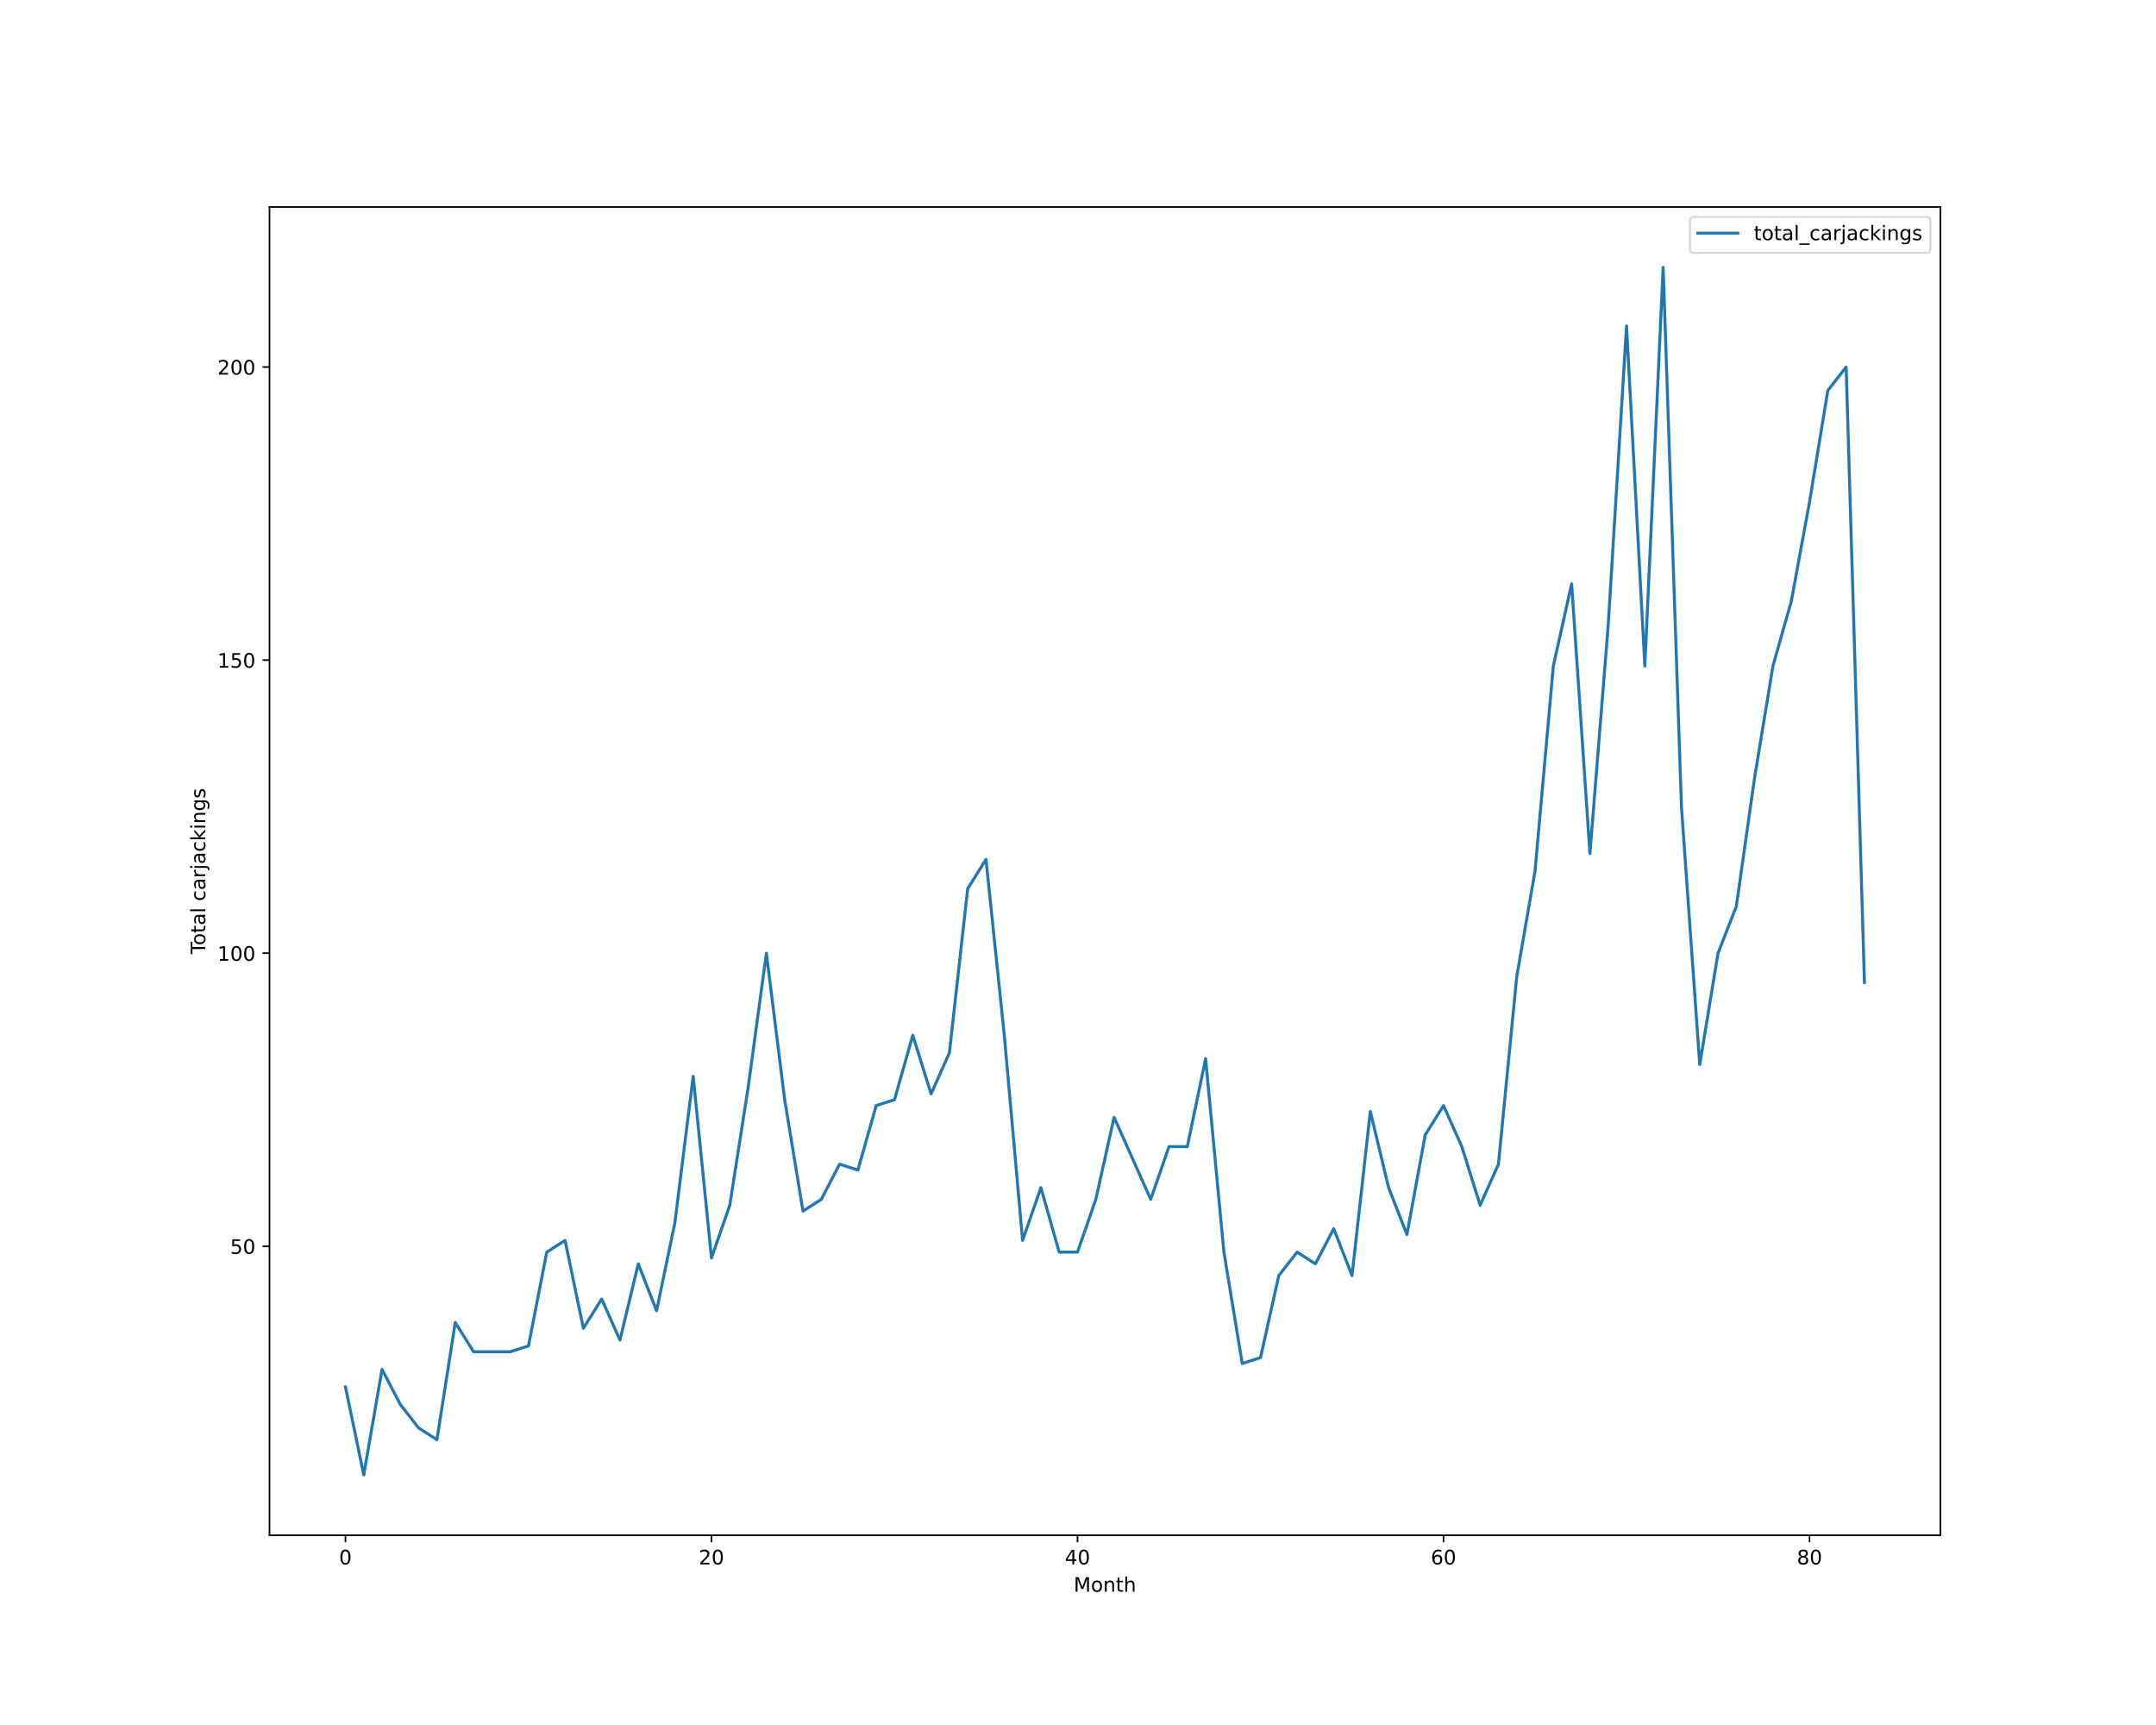
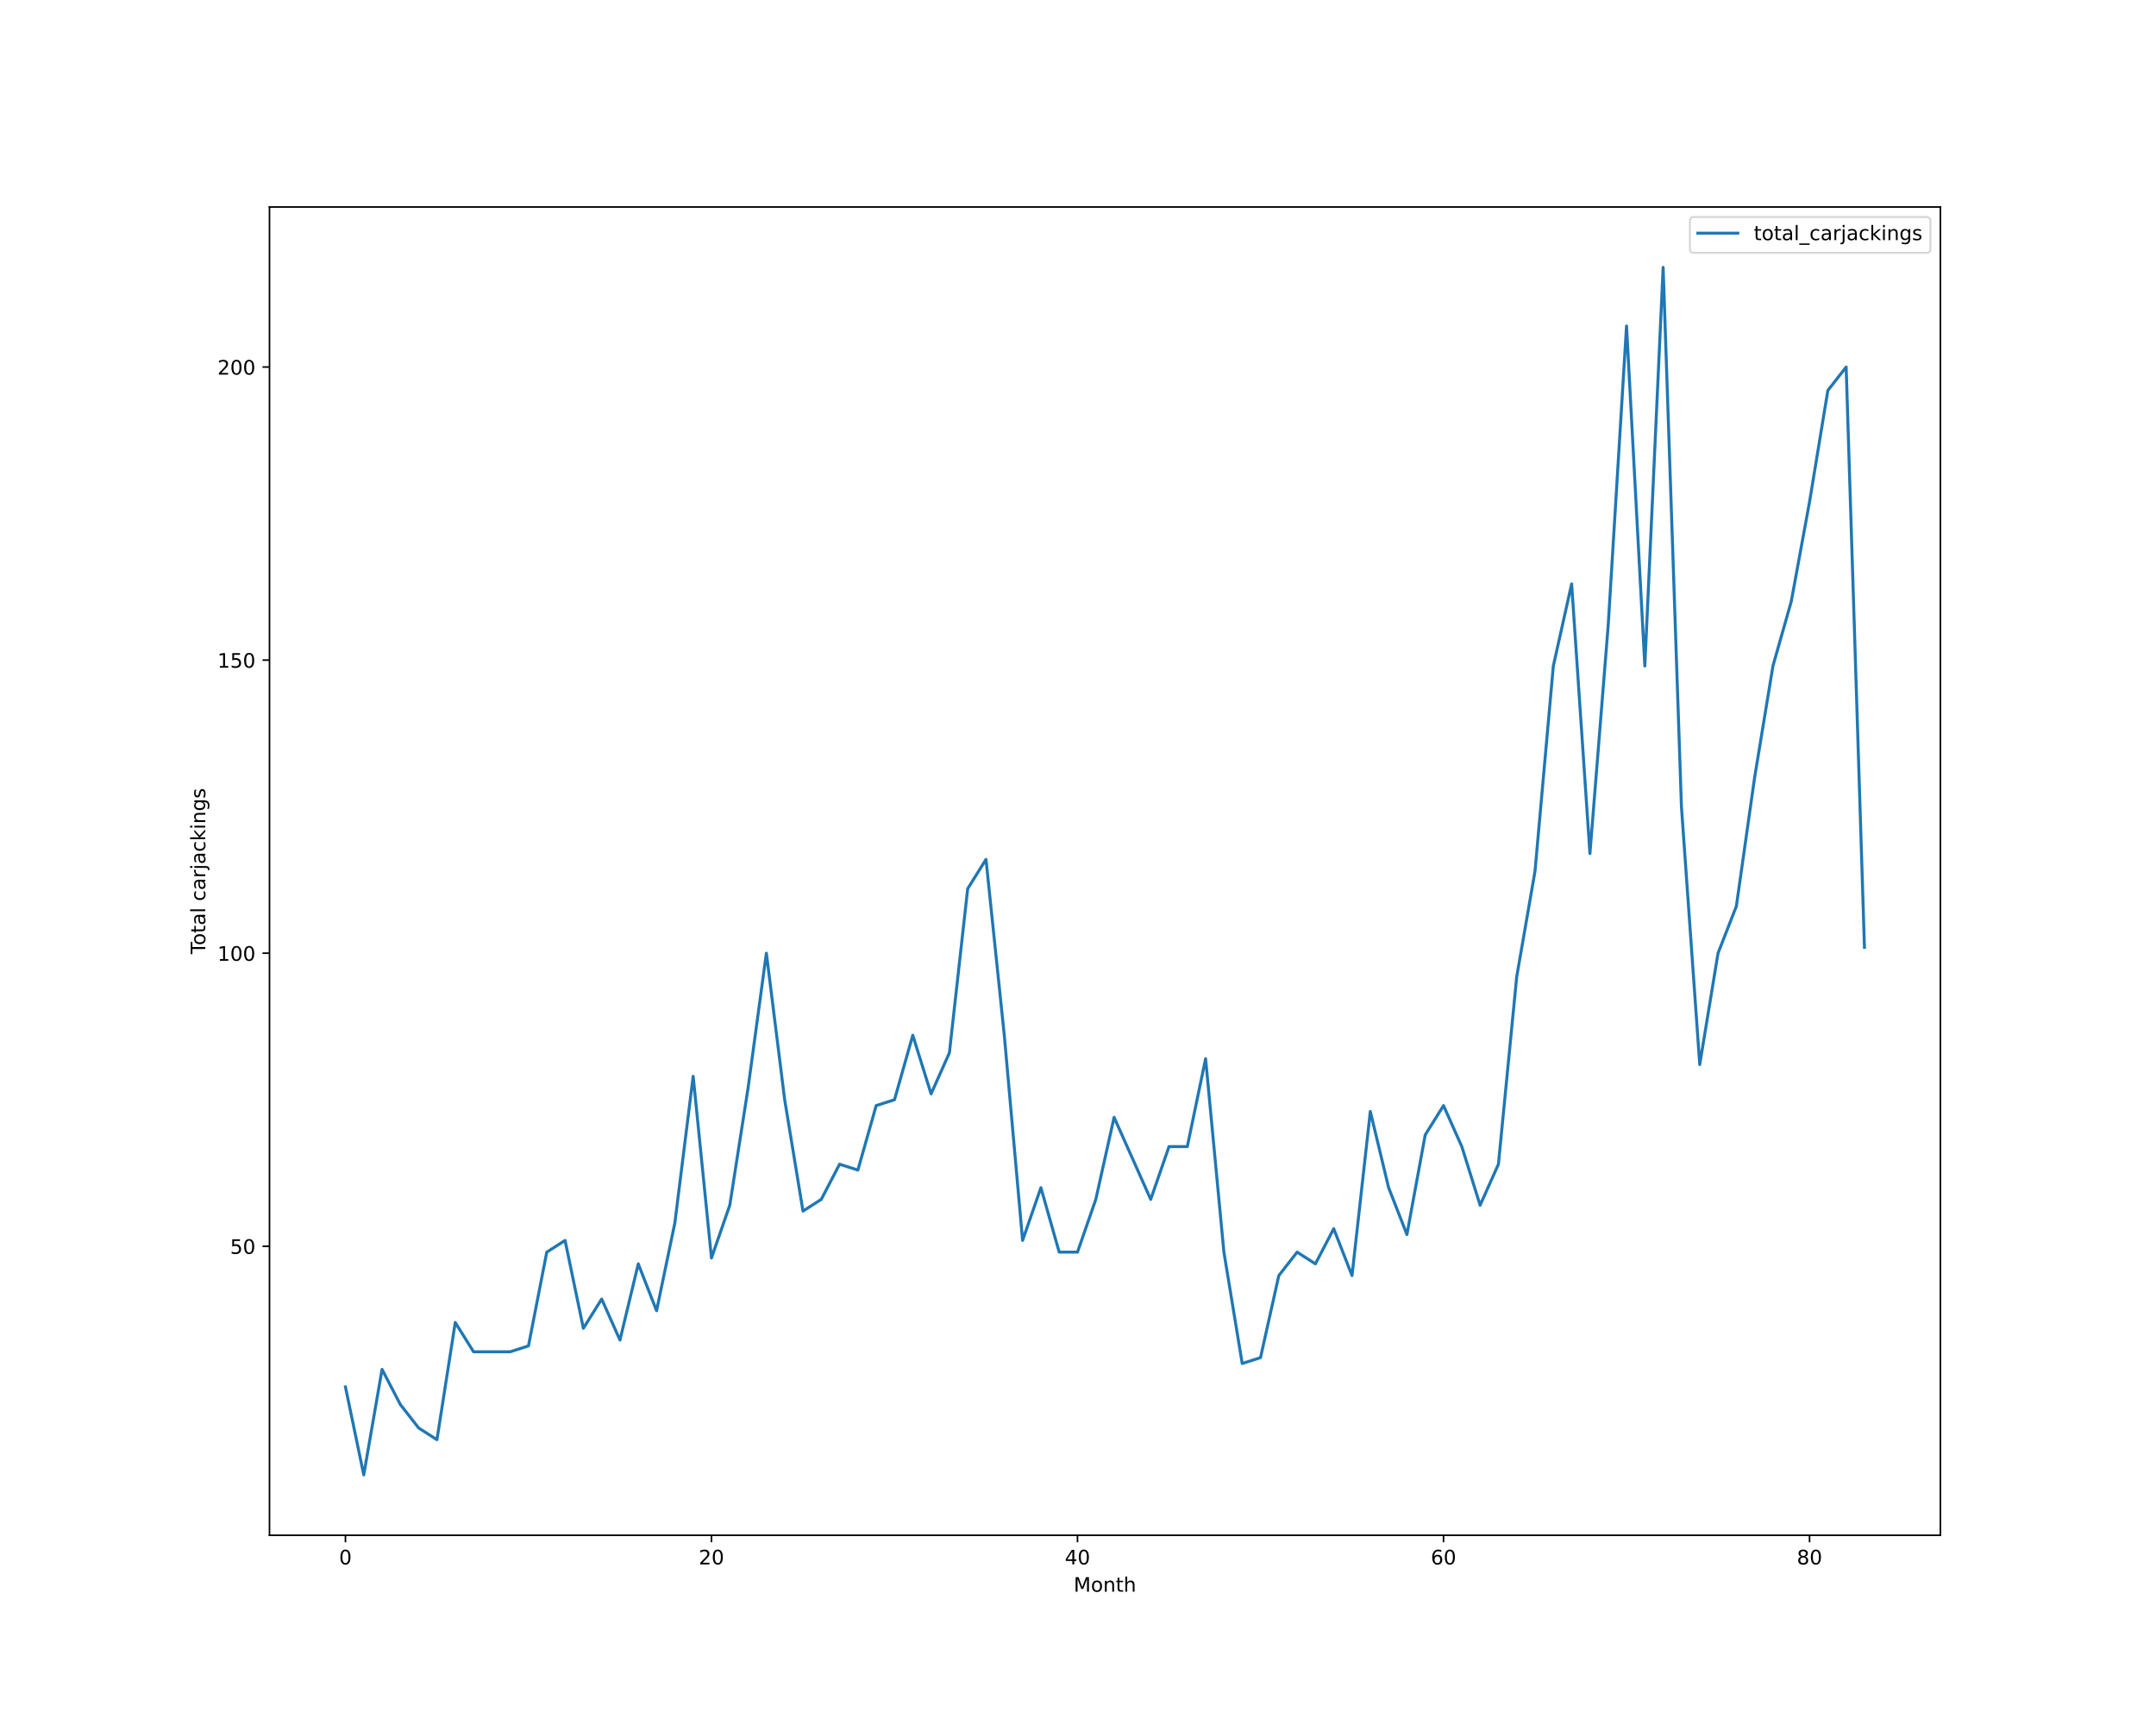
<svg xmlns="http://www.w3.org/2000/svg" xmlns:xlink="http://www.w3.org/1999/xlink" height="864pt" version="1.1" viewBox="0 0 1080 864" width="1080pt">
  <defs>
    <style type="text/css">*{stroke-linecap:butt;stroke-linejoin:round;}</style>
  </defs>
  <g id="figure_1">
    <g id="patch_1">
      <path d="M 0 864  L 1080 864  L 1080 0  L 0 0  z " style="fill:#ffffff;" />
    </g>
    <g id="axes_1">
      <g id="patch_2">
        <path d="M 135 768.96  L 972 768.96  L 972 103.68  L 135 103.68  z " style="fill:#ffffff;" />
      </g>
      <g id="matplotlib.axis_1">
        <g id="xtick_1">
          <g id="line2d_1">
            <defs>
-               <path d="M 0 0  L 0 3.5  " id="mcf25752e56" style="stroke:#000000;stroke-width:0.8;" />
-             </defs>
-             <g>
-               <use style="stroke:#000000;stroke-width:0.8;" x="173.045" xlink:href="#mcf25752e56" y="768.96" />
+               <path d="M 0 0  L 0 3.5  " id="ma2eb46c9f3" style="stroke:#000000;stroke-width:0.8;" />
+             </defs>
+             <g>
+               <use style="stroke:#000000;stroke-width:0.8;" x="173.045" xlink:href="#ma2eb46c9f3" y="768.96" />
            </g>
          </g>
          <g id="text_1">
            <g transform="translate(169.8642 783.5584)scale(0.1 -0.1)">
              <defs>
                <path d="M 2034 4250  Q 1547 4250 1301 3770  Q 1056 3291 1056 2328  Q 1056 1369 1301 889  Q 1547 409 2034 409  Q 2525 409 2770 889  Q 3016 1369 3016 2328  Q 3016 3291 2770 3770  Q 2525 4250 2034 4250  z M 2034 4750  Q 2819 4750 3233 4129  Q 3647 3509 3647 2328  Q 3647 1150 3233 529  Q 2819 -91 2034 -91  Q 1250 -91 836 529  Q 422 1150 422 2328  Q 422 3509 836 4129  Q 1250 4750 2034 4750  z " id="DejaVuSans-30" transform="scale(0.015625)" />
              </defs>
              <use xlink:href="#DejaVuSans-30" />
            </g>
          </g>
        </g>
        <g id="xtick_2">
          <g id="line2d_2">
            <g>
-               <use style="stroke:#000000;stroke-width:0.8;" x="356.397" xlink:href="#mcf25752e56" y="768.96" />
+               <use style="stroke:#000000;stroke-width:0.8;" x="356.397" xlink:href="#ma2eb46c9f3" y="768.96" />
            </g>
          </g>
          <g id="text_2">
            <g transform="translate(350.0345 783.5584)scale(0.1 -0.1)">
              <defs>
                <path d="M 1228 531  L 3431 531  L 3431 0  L 469 0  L 469 531  Q 828 903 1448 1529  Q 2069 2156 2228 2338  Q 2531 2678 2651 2914  Q 2772 3150 2772 3378  Q 2772 3750 2511 3984  Q 2250 4219 1831 4219  Q 1534 4219 1204 4116  Q 875 4013 500 3803  L 500 4441  Q 881 4594 1212 4672  Q 1544 4750 1819 4750  Q 2544 4750 2975 4387  Q 3406 4025 3406 3419  Q 3406 3131 3298 2873  Q 3191 2616 2906 2266  Q 2828 2175 2409 1742  Q 1991 1309 1228 531  z " id="DejaVuSans-32" transform="scale(0.015625)" />
              </defs>
              <use xlink:href="#DejaVuSans-32" />
              <use x="63.623" xlink:href="#DejaVuSans-30" />
            </g>
          </g>
        </g>
        <g id="xtick_3">
          <g id="line2d_3">
            <g>
-               <use style="stroke:#000000;stroke-width:0.8;" x="539.749" xlink:href="#mcf25752e56" y="768.96" />
+               <use style="stroke:#000000;stroke-width:0.8;" x="539.749" xlink:href="#ma2eb46c9f3" y="768.96" />
            </g>
          </g>
          <g id="text_3">
            <g transform="translate(533.3861 783.5584)scale(0.1 -0.1)">
              <defs>
                <path d="M 2419 4116  L 825 1625  L 2419 1625  L 2419 4116  z M 2253 4666  L 3047 4666  L 3047 1625  L 3713 1625  L 3713 1100  L 3047 1100  L 3047 0  L 2419 0  L 2419 1100  L 313 1100  L 313 1709  L 2253 4666  z " id="DejaVuSans-34" transform="scale(0.015625)" />
              </defs>
              <use xlink:href="#DejaVuSans-34" />
              <use x="63.623" xlink:href="#DejaVuSans-30" />
            </g>
          </g>
        </g>
        <g id="xtick_4">
          <g id="line2d_4">
            <g>
-               <use style="stroke:#000000;stroke-width:0.8;" x="723.1" xlink:href="#mcf25752e56" y="768.96" />
+               <use style="stroke:#000000;stroke-width:0.8;" x="723.1" xlink:href="#ma2eb46c9f3" y="768.96" />
            </g>
          </g>
          <g id="text_4">
            <g transform="translate(716.7377 783.5584)scale(0.1 -0.1)">
              <defs>
                <path d="M 2113 2584  Q 1688 2584 1439 2293  Q 1191 2003 1191 1497  Q 1191 994 1439 701  Q 1688 409 2113 409  Q 2538 409 2786 701  Q 3034 994 3034 1497  Q 3034 2003 2786 2293  Q 2538 2584 2113 2584  z M 3366 4563  L 3366 3988  Q 3128 4100 2886 4159  Q 2644 4219 2406 4219  Q 1781 4219 1451 3797  Q 1122 3375 1075 2522  Q 1259 2794 1537 2939  Q 1816 3084 2150 3084  Q 2853 3084 3261 2657  Q 3669 2231 3669 1497  Q 3669 778 3244 343  Q 2819 -91 2113 -91  Q 1303 -91 875 529  Q 447 1150 447 2328  Q 447 3434 972 4092  Q 1497 4750 2381 4750  Q 2619 4750 2861 4703  Q 3103 4656 3366 4563  z " id="DejaVuSans-36" transform="scale(0.015625)" />
              </defs>
              <use xlink:href="#DejaVuSans-36" />
              <use x="63.623" xlink:href="#DejaVuSans-30" />
            </g>
          </g>
        </g>
        <g id="xtick_5">
          <g id="line2d_5">
            <g>
-               <use style="stroke:#000000;stroke-width:0.8;" x="906.452" xlink:href="#mcf25752e56" y="768.96" />
+               <use style="stroke:#000000;stroke-width:0.8;" x="906.452" xlink:href="#ma2eb46c9f3" y="768.96" />
            </g>
          </g>
          <g id="text_5">
            <g transform="translate(900.0893 783.5584)scale(0.1 -0.1)">
              <defs>
                <path d="M 2034 2216  Q 1584 2216 1326 1975  Q 1069 1734 1069 1313  Q 1069 891 1326 650  Q 1584 409 2034 409  Q 2484 409 2743 651  Q 3003 894 3003 1313  Q 3003 1734 2745 1975  Q 2488 2216 2034 2216  z M 1403 2484  Q 997 2584 770 2862  Q 544 3141 544 3541  Q 544 4100 942 4425  Q 1341 4750 2034 4750  Q 2731 4750 3128 4425  Q 3525 4100 3525 3541  Q 3525 3141 3298 2862  Q 3072 2584 2669 2484  Q 3125 2378 3379 2068  Q 3634 1759 3634 1313  Q 3634 634 3220 271  Q 2806 -91 2034 -91  Q 1263 -91 848 271  Q 434 634 434 1313  Q 434 1759 690 2068  Q 947 2378 1403 2484  z M 1172 3481  Q 1172 3119 1398 2916  Q 1625 2713 2034 2713  Q 2441 2713 2670 2916  Q 2900 3119 2900 3481  Q 2900 3844 2670 4047  Q 2441 4250 2034 4250  Q 1625 4250 1398 4047  Q 1172 3844 1172 3481  z " id="DejaVuSans-38" transform="scale(0.015625)" />
              </defs>
              <use xlink:href="#DejaVuSans-38" />
              <use x="63.623" xlink:href="#DejaVuSans-30" />
            </g>
          </g>
        </g>
        <g id="text_6">
          <g transform="translate(537.8289 797.2366)scale(0.1 -0.1)">
            <defs>
              <path d="M 628 4666  L 1569 4666  L 2759 1491  L 3956 4666  L 4897 4666  L 4897 0  L 4281 0  L 4281 4097  L 3078 897  L 2444 897  L 1241 4097  L 1241 0  L 628 0  L 628 4666  z " id="DejaVuSans-4d" transform="scale(0.015625)" />
              <path d="M 1959 3097  Q 1497 3097 1228 2736  Q 959 2375 959 1747  Q 959 1119 1226 758  Q 1494 397 1959 397  Q 2419 397 2687 759  Q 2956 1122 2956 1747  Q 2956 2369 2687 2733  Q 2419 3097 1959 3097  z M 1959 3584  Q 2709 3584 3137 3096  Q 3566 2609 3566 1747  Q 3566 888 3137 398  Q 2709 -91 1959 -91  Q 1206 -91 779 398  Q 353 888 353 1747  Q 353 2609 779 3096  Q 1206 3584 1959 3584  z " id="DejaVuSans-6f" transform="scale(0.015625)" />
              <path d="M 3513 2113  L 3513 0  L 2938 0  L 2938 2094  Q 2938 2591 2744 2837  Q 2550 3084 2163 3084  Q 1697 3084 1428 2787  Q 1159 2491 1159 1978  L 1159 0  L 581 0  L 581 3500  L 1159 3500  L 1159 2956  Q 1366 3272 1645 3428  Q 1925 3584 2291 3584  Q 2894 3584 3203 3211  Q 3513 2838 3513 2113  z " id="DejaVuSans-6e" transform="scale(0.015625)" />
              <path d="M 1172 4494  L 1172 3500  L 2356 3500  L 2356 3053  L 1172 3053  L 1172 1153  Q 1172 725 1289 603  Q 1406 481 1766 481  L 2356 481  L 2356 0  L 1766 0  Q 1100 0 847 248  Q 594 497 594 1153  L 594 3053  L 172 3053  L 172 3500  L 594 3500  L 594 4494  L 1172 4494  z " id="DejaVuSans-74" transform="scale(0.015625)" />
              <path d="M 3513 2113  L 3513 0  L 2938 0  L 2938 2094  Q 2938 2591 2744 2837  Q 2550 3084 2163 3084  Q 1697 3084 1428 2787  Q 1159 2491 1159 1978  L 1159 0  L 581 0  L 581 4863  L 1159 4863  L 1159 2956  Q 1366 3272 1645 3428  Q 1925 3584 2291 3584  Q 2894 3584 3203 3211  Q 3513 2838 3513 2113  z " id="DejaVuSans-68" transform="scale(0.015625)" />
            </defs>
            <use xlink:href="#DejaVuSans-4d" />
            <use x="86.279" xlink:href="#DejaVuSans-6f" />
            <use x="147.461" xlink:href="#DejaVuSans-6e" />
            <use x="210.84" xlink:href="#DejaVuSans-74" />
            <use x="250.049" xlink:href="#DejaVuSans-68" />
          </g>
        </g>
      </g>
      <g id="matplotlib.axis_2">
        <g id="ytick_1">
          <g id="line2d_6">
            <defs>
-               <path d="M 0 0  L -3.5 0  " id="m1e0cc95302" style="stroke:#000000;stroke-width:0.8;" />
-             </defs>
-             <g>
-               <use style="stroke:#000000;stroke-width:0.8;" x="135" xlink:href="#m1e0cc95302" y="624.219" />
+               <path d="M 0 0  L -3.5 0  " id="m223e5347ef" style="stroke:#000000;stroke-width:0.8;" />
+             </defs>
+             <g>
+               <use style="stroke:#000000;stroke-width:0.8;" x="135" xlink:href="#m223e5347ef" y="624.219" />
            </g>
          </g>
          <g id="text_7">
            <g transform="translate(115.275 628.0182)scale(0.1 -0.1)">
              <defs>
                <path d="M 691 4666  L 3169 4666  L 3169 4134  L 1269 4134  L 1269 2991  Q 1406 3038 1543 3061  Q 1681 3084 1819 3084  Q 2600 3084 3056 2656  Q 3513 2228 3513 1497  Q 3513 744 3044 326  Q 2575 -91 1722 -91  Q 1428 -91 1123 -41  Q 819 9 494 109  L 494 744  Q 775 591 1075 516  Q 1375 441 1709 441  Q 2250 441 2565 725  Q 2881 1009 2881 1497  Q 2881 1984 2565 2268  Q 2250 2553 1709 2553  Q 1456 2553 1204 2497  Q 953 2441 691 2322  L 691 4666  z " id="DejaVuSans-35" transform="scale(0.015625)" />
              </defs>
              <use xlink:href="#DejaVuSans-35" />
              <use x="63.623" xlink:href="#DejaVuSans-30" />
            </g>
          </g>
        </g>
        <g id="ytick_2">
          <g id="line2d_7">
            <g>
-               <use style="stroke:#000000;stroke-width:0.8;" x="135" xlink:href="#m1e0cc95302" y="477.423" />
+               <use style="stroke:#000000;stroke-width:0.8;" x="135" xlink:href="#m223e5347ef" y="477.423" />
            </g>
          </g>
          <g id="text_8">
            <g transform="translate(108.9125 481.2221)scale(0.1 -0.1)">
              <defs>
                <path d="M 794 531  L 1825 531  L 1825 4091  L 703 3866  L 703 4441  L 1819 4666  L 2450 4666  L 2450 531  L 3481 531  L 3481 0  L 794 0  L 794 531  z " id="DejaVuSans-31" transform="scale(0.015625)" />
              </defs>
              <use xlink:href="#DejaVuSans-31" />
              <use x="63.623" xlink:href="#DejaVuSans-30" />
              <use x="127.246" xlink:href="#DejaVuSans-30" />
            </g>
          </g>
        </g>
        <g id="ytick_3">
          <g id="line2d_8">
            <g>
-               <use style="stroke:#000000;stroke-width:0.8;" x="135" xlink:href="#m1e0cc95302" y="330.627" />
+               <use style="stroke:#000000;stroke-width:0.8;" x="135" xlink:href="#m223e5347ef" y="330.627" />
            </g>
          </g>
          <g id="text_9">
            <g transform="translate(108.9125 334.426)scale(0.1 -0.1)">
              <use xlink:href="#DejaVuSans-31" />
              <use x="63.623" xlink:href="#DejaVuSans-35" />
              <use x="127.246" xlink:href="#DejaVuSans-30" />
            </g>
          </g>
        </g>
        <g id="ytick_4">
          <g id="line2d_9">
            <g>
-               <use style="stroke:#000000;stroke-width:0.8;" x="135" xlink:href="#m1e0cc95302" y="183.831" />
+               <use style="stroke:#000000;stroke-width:0.8;" x="135" xlink:href="#m223e5347ef" y="183.831" />
            </g>
          </g>
          <g id="text_10">
            <g transform="translate(108.9125 187.6299)scale(0.1 -0.1)">
              <use xlink:href="#DejaVuSans-32" />
              <use x="63.623" xlink:href="#DejaVuSans-30" />
              <use x="127.246" xlink:href="#DejaVuSans-30" />
            </g>
          </g>
        </g>
        <g id="text_11">
          <g transform="translate(102.8328 477.8888)rotate(-90)scale(0.1 -0.1)">
            <defs>
              <path d="M -19 4666  L 3928 4666  L 3928 4134  L 2272 4134  L 2272 0  L 1638 0  L 1638 4134  L -19 4134  L -19 4666  z " id="DejaVuSans-54" transform="scale(0.015625)" />
              <path d="M 2194 1759  Q 1497 1759 1228 1600  Q 959 1441 959 1056  Q 959 750 1161 570  Q 1363 391 1709 391  Q 2188 391 2477 730  Q 2766 1069 2766 1631  L 2766 1759  L 2194 1759  z M 3341 1997  L 3341 0  L 2766 0  L 2766 531  Q 2569 213 2275 61  Q 1981 -91 1556 -91  Q 1019 -91 701 211  Q 384 513 384 1019  Q 384 1609 779 1909  Q 1175 2209 1959 2209  L 2766 2209  L 2766 2266  Q 2766 2663 2505 2880  Q 2244 3097 1772 3097  Q 1472 3097 1187 3025  Q 903 2953 641 2809  L 641 3341  Q 956 3463 1253 3523  Q 1550 3584 1831 3584  Q 2591 3584 2966 3190  Q 3341 2797 3341 1997  z " id="DejaVuSans-61" transform="scale(0.015625)" />
              <path d="M 603 4863  L 1178 4863  L 1178 0  L 603 0  L 603 4863  z " id="DejaVuSans-6c" transform="scale(0.015625)" />
              <path id="DejaVuSans-20" transform="scale(0.015625)" />
              <path d="M 3122 3366  L 3122 2828  Q 2878 2963 2633 3030  Q 2388 3097 2138 3097  Q 1578 3097 1268 2742  Q 959 2388 959 1747  Q 959 1106 1268 751  Q 1578 397 2138 397  Q 2388 397 2633 464  Q 2878 531 3122 666  L 3122 134  Q 2881 22 2623 -34  Q 2366 -91 2075 -91  Q 1284 -91 818 406  Q 353 903 353 1747  Q 353 2603 823 3093  Q 1294 3584 2113 3584  Q 2378 3584 2631 3529  Q 2884 3475 3122 3366  z " id="DejaVuSans-63" transform="scale(0.015625)" />
              <path d="M 2631 2963  Q 2534 3019 2420 3045  Q 2306 3072 2169 3072  Q 1681 3072 1420 2755  Q 1159 2438 1159 1844  L 1159 0  L 581 0  L 581 3500  L 1159 3500  L 1159 2956  Q 1341 3275 1631 3429  Q 1922 3584 2338 3584  Q 2397 3584 2469 3576  Q 2541 3569 2628 3553  L 2631 2963  z " id="DejaVuSans-72" transform="scale(0.015625)" />
              <path d="M 603 3500  L 1178 3500  L 1178 -63  Q 1178 -731 923 -1031  Q 669 -1331 103 -1331  L -116 -1331  L -116 -844  L 38 -844  Q 366 -844 484 -692  Q 603 -541 603 -63  L 603 3500  z M 603 4863  L 1178 4863  L 1178 4134  L 603 4134  L 603 4863  z " id="DejaVuSans-6a" transform="scale(0.015625)" />
              <path d="M 581 4863  L 1159 4863  L 1159 1991  L 2875 3500  L 3609 3500  L 1753 1863  L 3688 0  L 2938 0  L 1159 1709  L 1159 0  L 581 0  L 581 4863  z " id="DejaVuSans-6b" transform="scale(0.015625)" />
              <path d="M 603 3500  L 1178 3500  L 1178 0  L 603 0  L 603 3500  z M 603 4863  L 1178 4863  L 1178 4134  L 603 4134  L 603 4863  z " id="DejaVuSans-69" transform="scale(0.015625)" />
              <path d="M 2906 1791  Q 2906 2416 2648 2759  Q 2391 3103 1925 3103  Q 1463 3103 1205 2759  Q 947 2416 947 1791  Q 947 1169 1205 825  Q 1463 481 1925 481  Q 2391 481 2648 825  Q 2906 1169 2906 1791  z M 3481 434  Q 3481 -459 3084 -895  Q 2688 -1331 1869 -1331  Q 1566 -1331 1297 -1286  Q 1028 -1241 775 -1147  L 775 -588  Q 1028 -725 1275 -790  Q 1522 -856 1778 -856  Q 2344 -856 2625 -561  Q 2906 -266 2906 331  L 2906 616  Q 2728 306 2450 153  Q 2172 0 1784 0  Q 1141 0 747 490  Q 353 981 353 1791  Q 353 2603 747 3093  Q 1141 3584 1784 3584  Q 2172 3584 2450 3431  Q 2728 3278 2906 2969  L 2906 3500  L 3481 3500  L 3481 434  z " id="DejaVuSans-67" transform="scale(0.015625)" />
              <path d="M 2834 3397  L 2834 2853  Q 2591 2978 2328 3040  Q 2066 3103 1784 3103  Q 1356 3103 1142 2972  Q 928 2841 928 2578  Q 928 2378 1081 2264  Q 1234 2150 1697 2047  L 1894 2003  Q 2506 1872 2764 1633  Q 3022 1394 3022 966  Q 3022 478 2636 193  Q 2250 -91 1575 -91  Q 1294 -91 989 -36  Q 684 19 347 128  L 347 722  Q 666 556 975 473  Q 1284 391 1588 391  Q 1994 391 2212 530  Q 2431 669 2431 922  Q 2431 1156 2273 1281  Q 2116 1406 1581 1522  L 1381 1569  Q 847 1681 609 1914  Q 372 2147 372 2553  Q 372 3047 722 3315  Q 1072 3584 1716 3584  Q 2034 3584 2315 3537  Q 2597 3491 2834 3397  z " id="DejaVuSans-73" transform="scale(0.015625)" />
            </defs>
            <use xlink:href="#DejaVuSans-54" />
            <use x="44.084" xlink:href="#DejaVuSans-6f" />
            <use x="105.266" xlink:href="#DejaVuSans-74" />
            <use x="144.475" xlink:href="#DejaVuSans-61" />
            <use x="205.754" xlink:href="#DejaVuSans-6c" />
            <use x="233.537" xlink:href="#DejaVuSans-20" />
            <use x="265.324" xlink:href="#DejaVuSans-63" />
            <use x="320.305" xlink:href="#DejaVuSans-61" />
            <use x="381.584" xlink:href="#DejaVuSans-72" />
            <use x="422.697" xlink:href="#DejaVuSans-6a" />
            <use x="450.48" xlink:href="#DejaVuSans-61" />
            <use x="511.76" xlink:href="#DejaVuSans-63" />
            <use x="566.74" xlink:href="#DejaVuSans-6b" />
            <use x="624.65" xlink:href="#DejaVuSans-69" />
            <use x="652.434" xlink:href="#DejaVuSans-6e" />
            <use x="715.812" xlink:href="#DejaVuSans-67" />
            <use x="779.289" xlink:href="#DejaVuSans-73" />
          </g>
        </g>
      </g>
      <g id="line2d_10">
-         <path clip-path="url(#p2abe85ce20)" d="M 173.045 694.681  L 182.213 738.72  L 191.381 685.873  L 200.548 703.489  L 209.716 715.233  L 218.883 721.104  L 228.051 662.386  L 237.219 677.066  L 246.386 677.066  L 255.554 677.066  L 264.721 674.13  L 273.889 627.155  L 283.056 621.283  L 292.224 665.322  L 301.392 650.642  L 310.559 671.194  L 319.727 633.027  L 328.894 656.514  L 338.062 612.475  L 347.229 539.077  L 356.397 630.091  L 365.565 603.668  L 374.732 544.949  L 383.9 477.423  L 393.067 550.821  L 402.235 606.603  L 411.403 600.732  L 420.57 583.116  L 429.738 586.052  L 438.905 553.757  L 448.073 550.821  L 457.24 518.526  L 466.408 547.885  L 475.576 527.334  L 484.743 445.128  L 493.911 430.448  L 503.078 518.526  L 512.246 621.283  L 521.413 594.86  L 530.581 627.155  L 539.749 627.155  L 548.916 600.732  L 558.084 559.629  L 567.251 580.18  L 576.419 600.732  L 585.587 574.308  L 594.754 574.308  L 603.922 530.27  L 613.089 627.155  L 622.257 682.937  L 631.424 680.002  L 640.592 638.899  L 649.76 627.155  L 658.927 633.027  L 668.095 615.411  L 677.262 638.899  L 686.43 556.693  L 695.597 594.86  L 704.765 618.347  L 713.933 568.437  L 723.1 553.757  L 732.268 574.308  L 741.435 603.668  L 750.603 583.116  L 759.771 489.167  L 768.938 436.32  L 778.106 333.563  L 787.273 292.46  L 796.441 427.512  L 805.608 313.011  L 814.776 163.279  L 823.944 333.563  L 833.111 133.92  L 842.279 404.025  L 851.446 533.205  L 860.614 477.423  L 869.781 453.936  L 878.949 389.345  L 888.117 333.563  L 897.284 301.268  L 906.452 251.357  L 915.619 195.574  L 924.787 183.831  L 933.955 492.103  " style="fill:none;stroke:#1f77b4;stroke-linecap:square;stroke-width:1.5;" />
+         <path clip-path="url(#pe54d224649)" d="M 173.045 694.681  L 182.213 738.72  L 191.381 685.873  L 200.548 703.489  L 209.716 715.233  L 218.883 721.104  L 228.051 662.386  L 237.219 677.066  L 246.386 677.066  L 255.554 677.066  L 264.721 674.13  L 273.889 627.155  L 283.056 621.283  L 292.224 665.322  L 301.392 650.642  L 310.559 671.194  L 319.727 633.027  L 328.894 656.514  L 338.062 612.475  L 347.229 539.077  L 356.397 630.091  L 365.565 603.668  L 374.732 544.949  L 383.9 477.423  L 393.067 550.821  L 402.235 606.603  L 411.403 600.732  L 420.57 583.116  L 429.738 586.052  L 438.905 553.757  L 448.073 550.821  L 457.24 518.526  L 466.408 547.885  L 475.576 527.334  L 484.743 445.128  L 493.911 430.448  L 503.078 518.526  L 512.246 621.283  L 521.413 594.86  L 530.581 627.155  L 539.749 627.155  L 548.916 600.732  L 558.084 559.629  L 567.251 580.18  L 576.419 600.732  L 585.587 574.308  L 594.754 574.308  L 603.922 530.27  L 613.089 627.155  L 622.257 682.937  L 631.424 680.002  L 640.592 638.899  L 649.76 627.155  L 658.927 633.027  L 668.095 615.411  L 677.262 638.899  L 686.43 556.693  L 695.597 594.86  L 704.765 618.347  L 713.933 568.437  L 723.1 553.757  L 732.268 574.308  L 741.435 603.668  L 750.603 583.116  L 759.771 489.167  L 768.938 436.32  L 778.106 333.563  L 787.273 292.46  L 796.441 427.512  L 805.608 313.011  L 814.776 163.279  L 823.944 333.563  L 833.111 133.92  L 842.279 404.025  L 851.446 533.205  L 860.614 477.423  L 869.781 453.936  L 878.949 389.345  L 888.117 333.563  L 897.284 301.268  L 906.452 251.357  L 915.619 195.574  L 924.787 183.831  L 933.955 474.487  " style="fill:none;stroke:#1f77b4;stroke-linecap:square;stroke-width:1.5;" />
      </g>
      <g id="patch_3">
        <path d="M 135 768.96  L 135 103.68  " style="fill:none;stroke:#000000;stroke-linecap:square;stroke-linejoin:miter;stroke-width:0.8;" />
      </g>
      <g id="patch_4">
        <path d="M 972 768.96  L 972 103.68  " style="fill:none;stroke:#000000;stroke-linecap:square;stroke-linejoin:miter;stroke-width:0.8;" />
      </g>
      <g id="patch_5">
        <path d="M 135 768.96  L 972 768.96  " style="fill:none;stroke:#000000;stroke-linecap:square;stroke-linejoin:miter;stroke-width:0.8;" />
      </g>
      <g id="patch_6">
        <path d="M 135 103.68  L 972 103.68  " style="fill:none;stroke:#000000;stroke-linecap:square;stroke-linejoin:miter;stroke-width:0.8;" />
      </g>
      <g id="legend_1">
        <g id="patch_7">
          <path d="M 848.528 126.636  L 965 126.636  Q 967 126.636 967 124.636  L 967 110.68  Q 967 108.68 965 108.68  L 848.528 108.68  Q 846.528 108.68 846.528 110.68  L 846.528 124.636  Q 846.528 126.636 848.528 126.636  z " style="fill:#ffffff;opacity:0.8;stroke:#cccccc;stroke-linejoin:miter;" />
        </g>
        <g id="line2d_11">
          <path d="M 850.528 116.778  L 870.528 116.778  " style="fill:none;stroke:#1f77b4;stroke-linecap:square;stroke-width:1.5;" />
        </g>
        <g id="line2d_12" />
        <g id="text_12">
          <g transform="translate(878.5281 120.2784)scale(0.1 -0.1)">
            <defs>
              <path d="M 3263 -1063  L 3263 -1509  L -63 -1509  L -63 -1063  L 3263 -1063  z " id="DejaVuSans-5f" transform="scale(0.015625)" />
            </defs>
            <use xlink:href="#DejaVuSans-74" />
            <use x="39.209" xlink:href="#DejaVuSans-6f" />
            <use x="100.391" xlink:href="#DejaVuSans-74" />
            <use x="139.6" xlink:href="#DejaVuSans-61" />
            <use x="200.879" xlink:href="#DejaVuSans-6c" />
            <use x="228.662" xlink:href="#DejaVuSans-5f" />
            <use x="278.662" xlink:href="#DejaVuSans-63" />
            <use x="333.643" xlink:href="#DejaVuSans-61" />
            <use x="394.922" xlink:href="#DejaVuSans-72" />
            <use x="436.035" xlink:href="#DejaVuSans-6a" />
            <use x="463.818" xlink:href="#DejaVuSans-61" />
            <use x="525.098" xlink:href="#DejaVuSans-63" />
            <use x="580.078" xlink:href="#DejaVuSans-6b" />
            <use x="637.988" xlink:href="#DejaVuSans-69" />
            <use x="665.771" xlink:href="#DejaVuSans-6e" />
            <use x="729.15" xlink:href="#DejaVuSans-67" />
            <use x="792.627" xlink:href="#DejaVuSans-73" />
          </g>
        </g>
      </g>
    </g>
  </g>
  <defs>
-     <clipPath id="p2abe85ce20">
+     <clipPath id="pe54d224649">
      <rect height="665.28" width="837" x="135" y="103.68" />
    </clipPath>
  </defs>
</svg>
